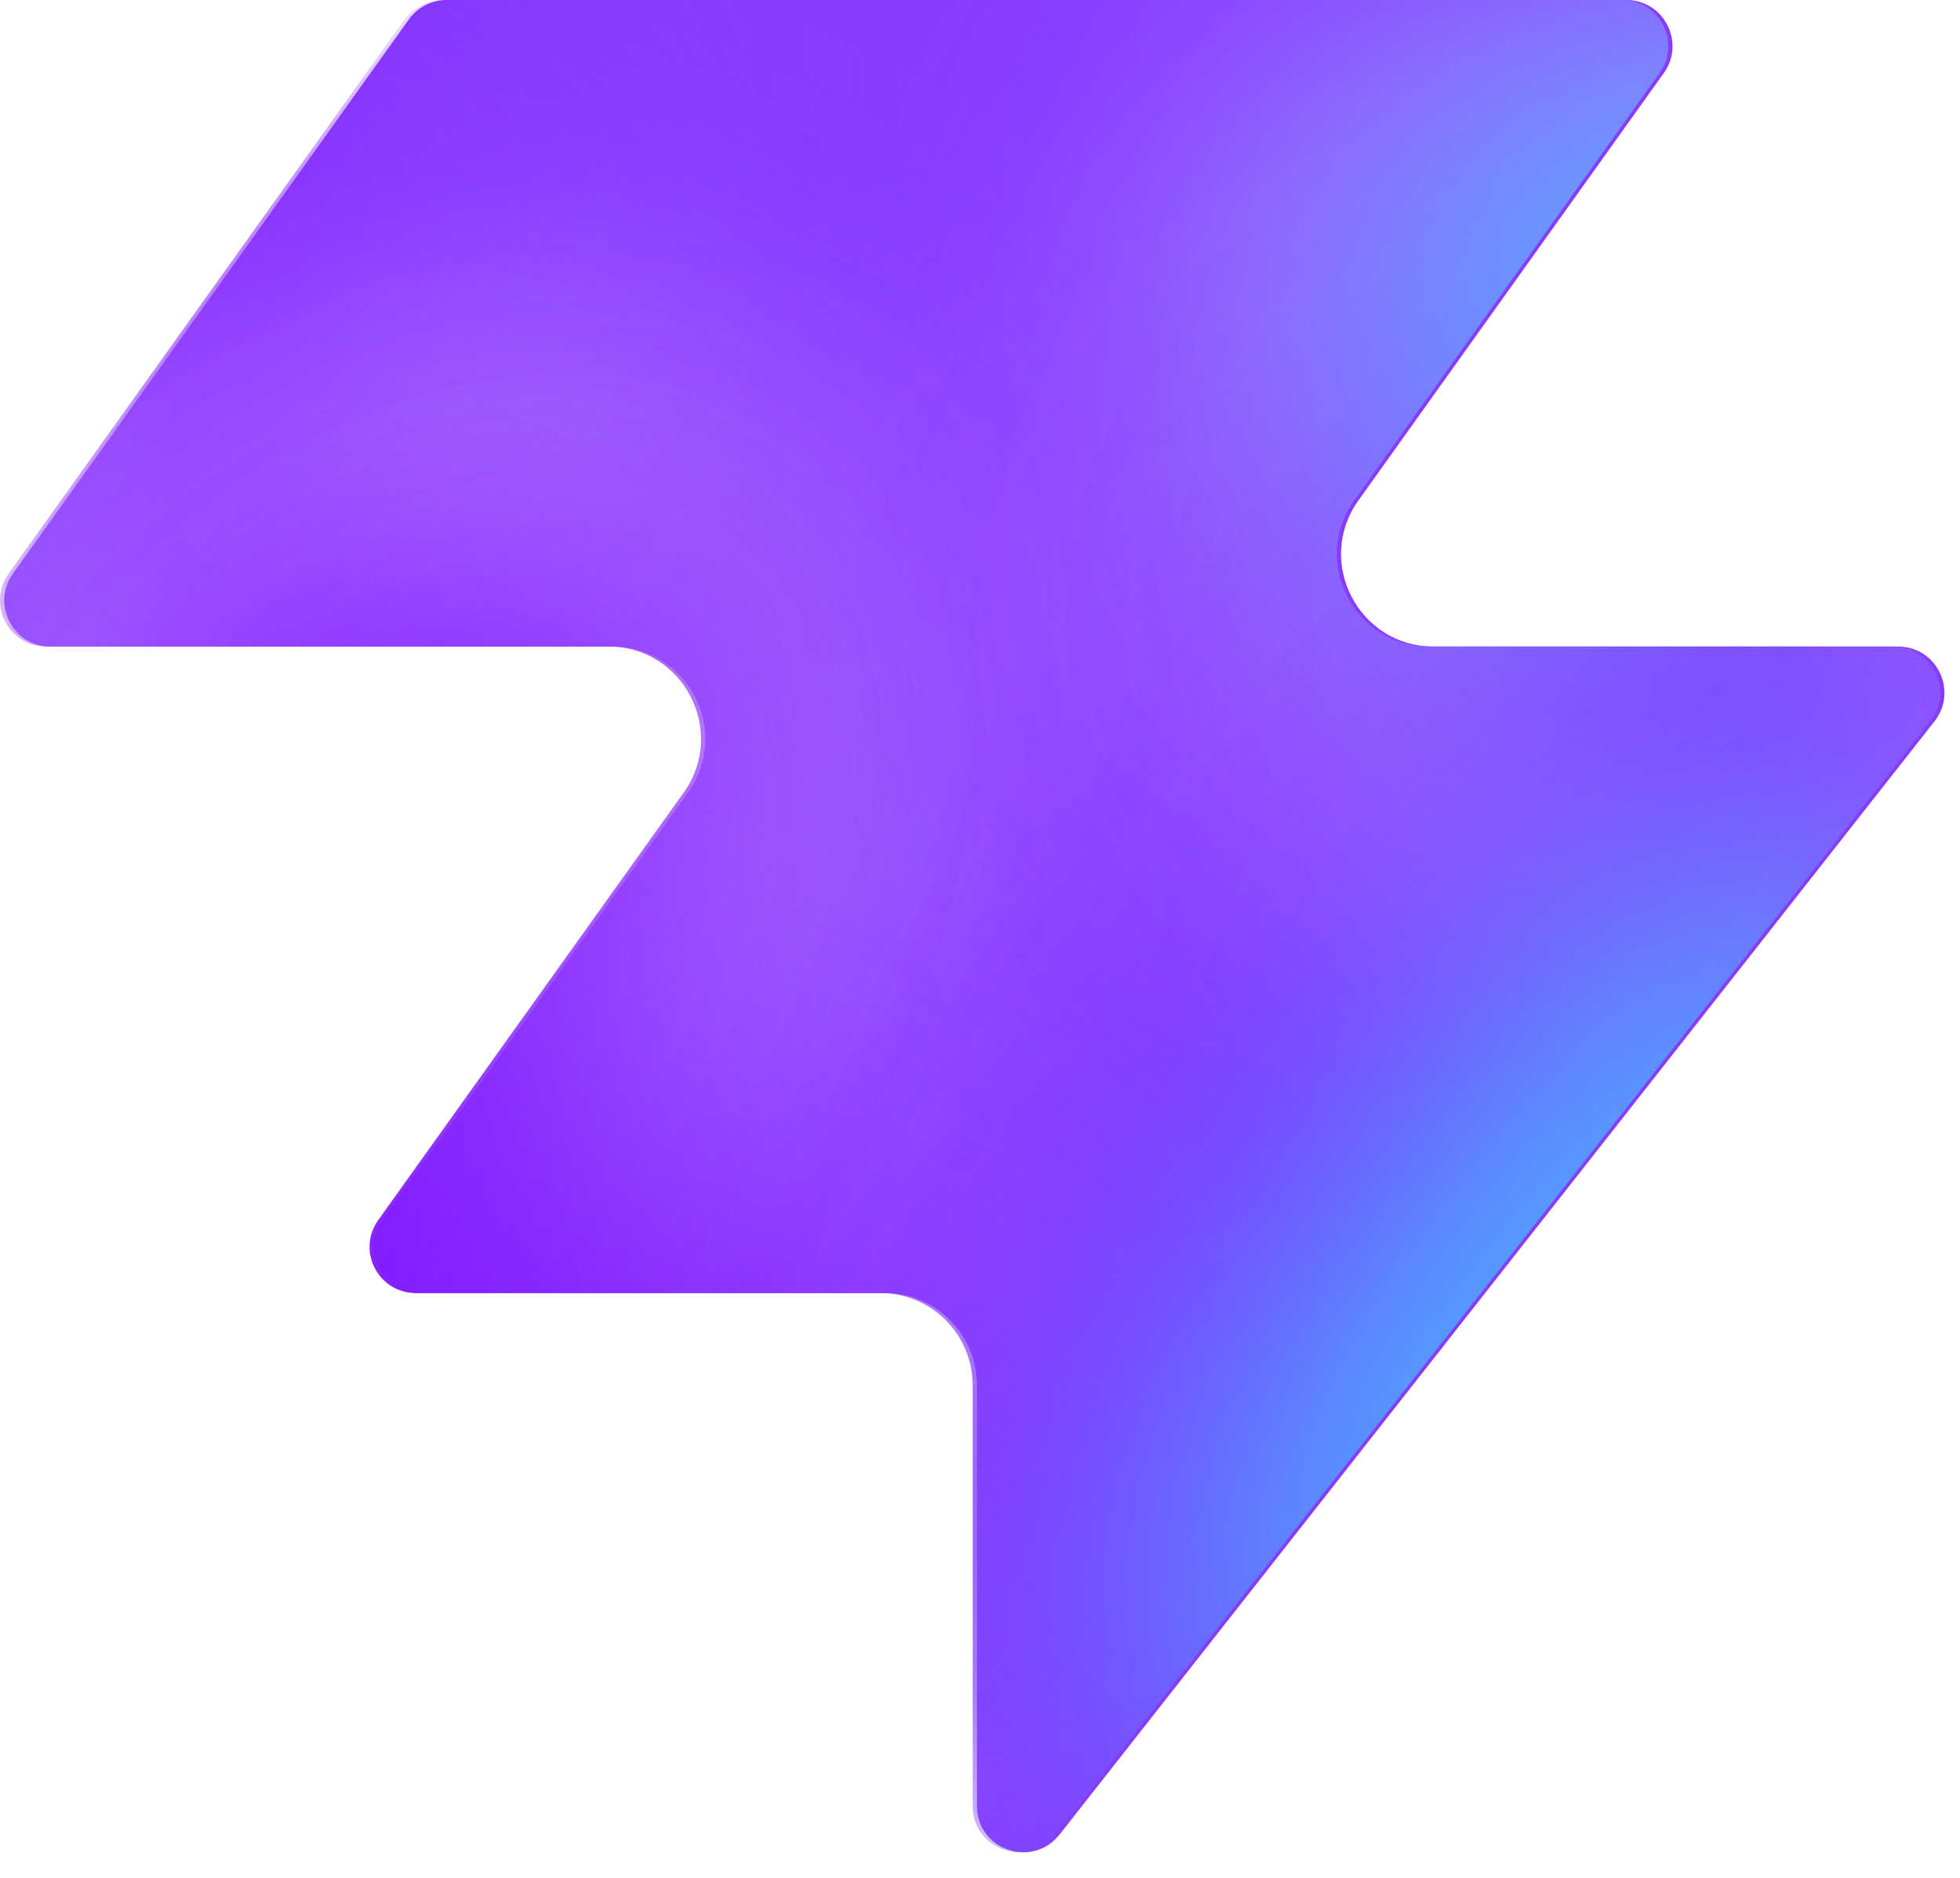
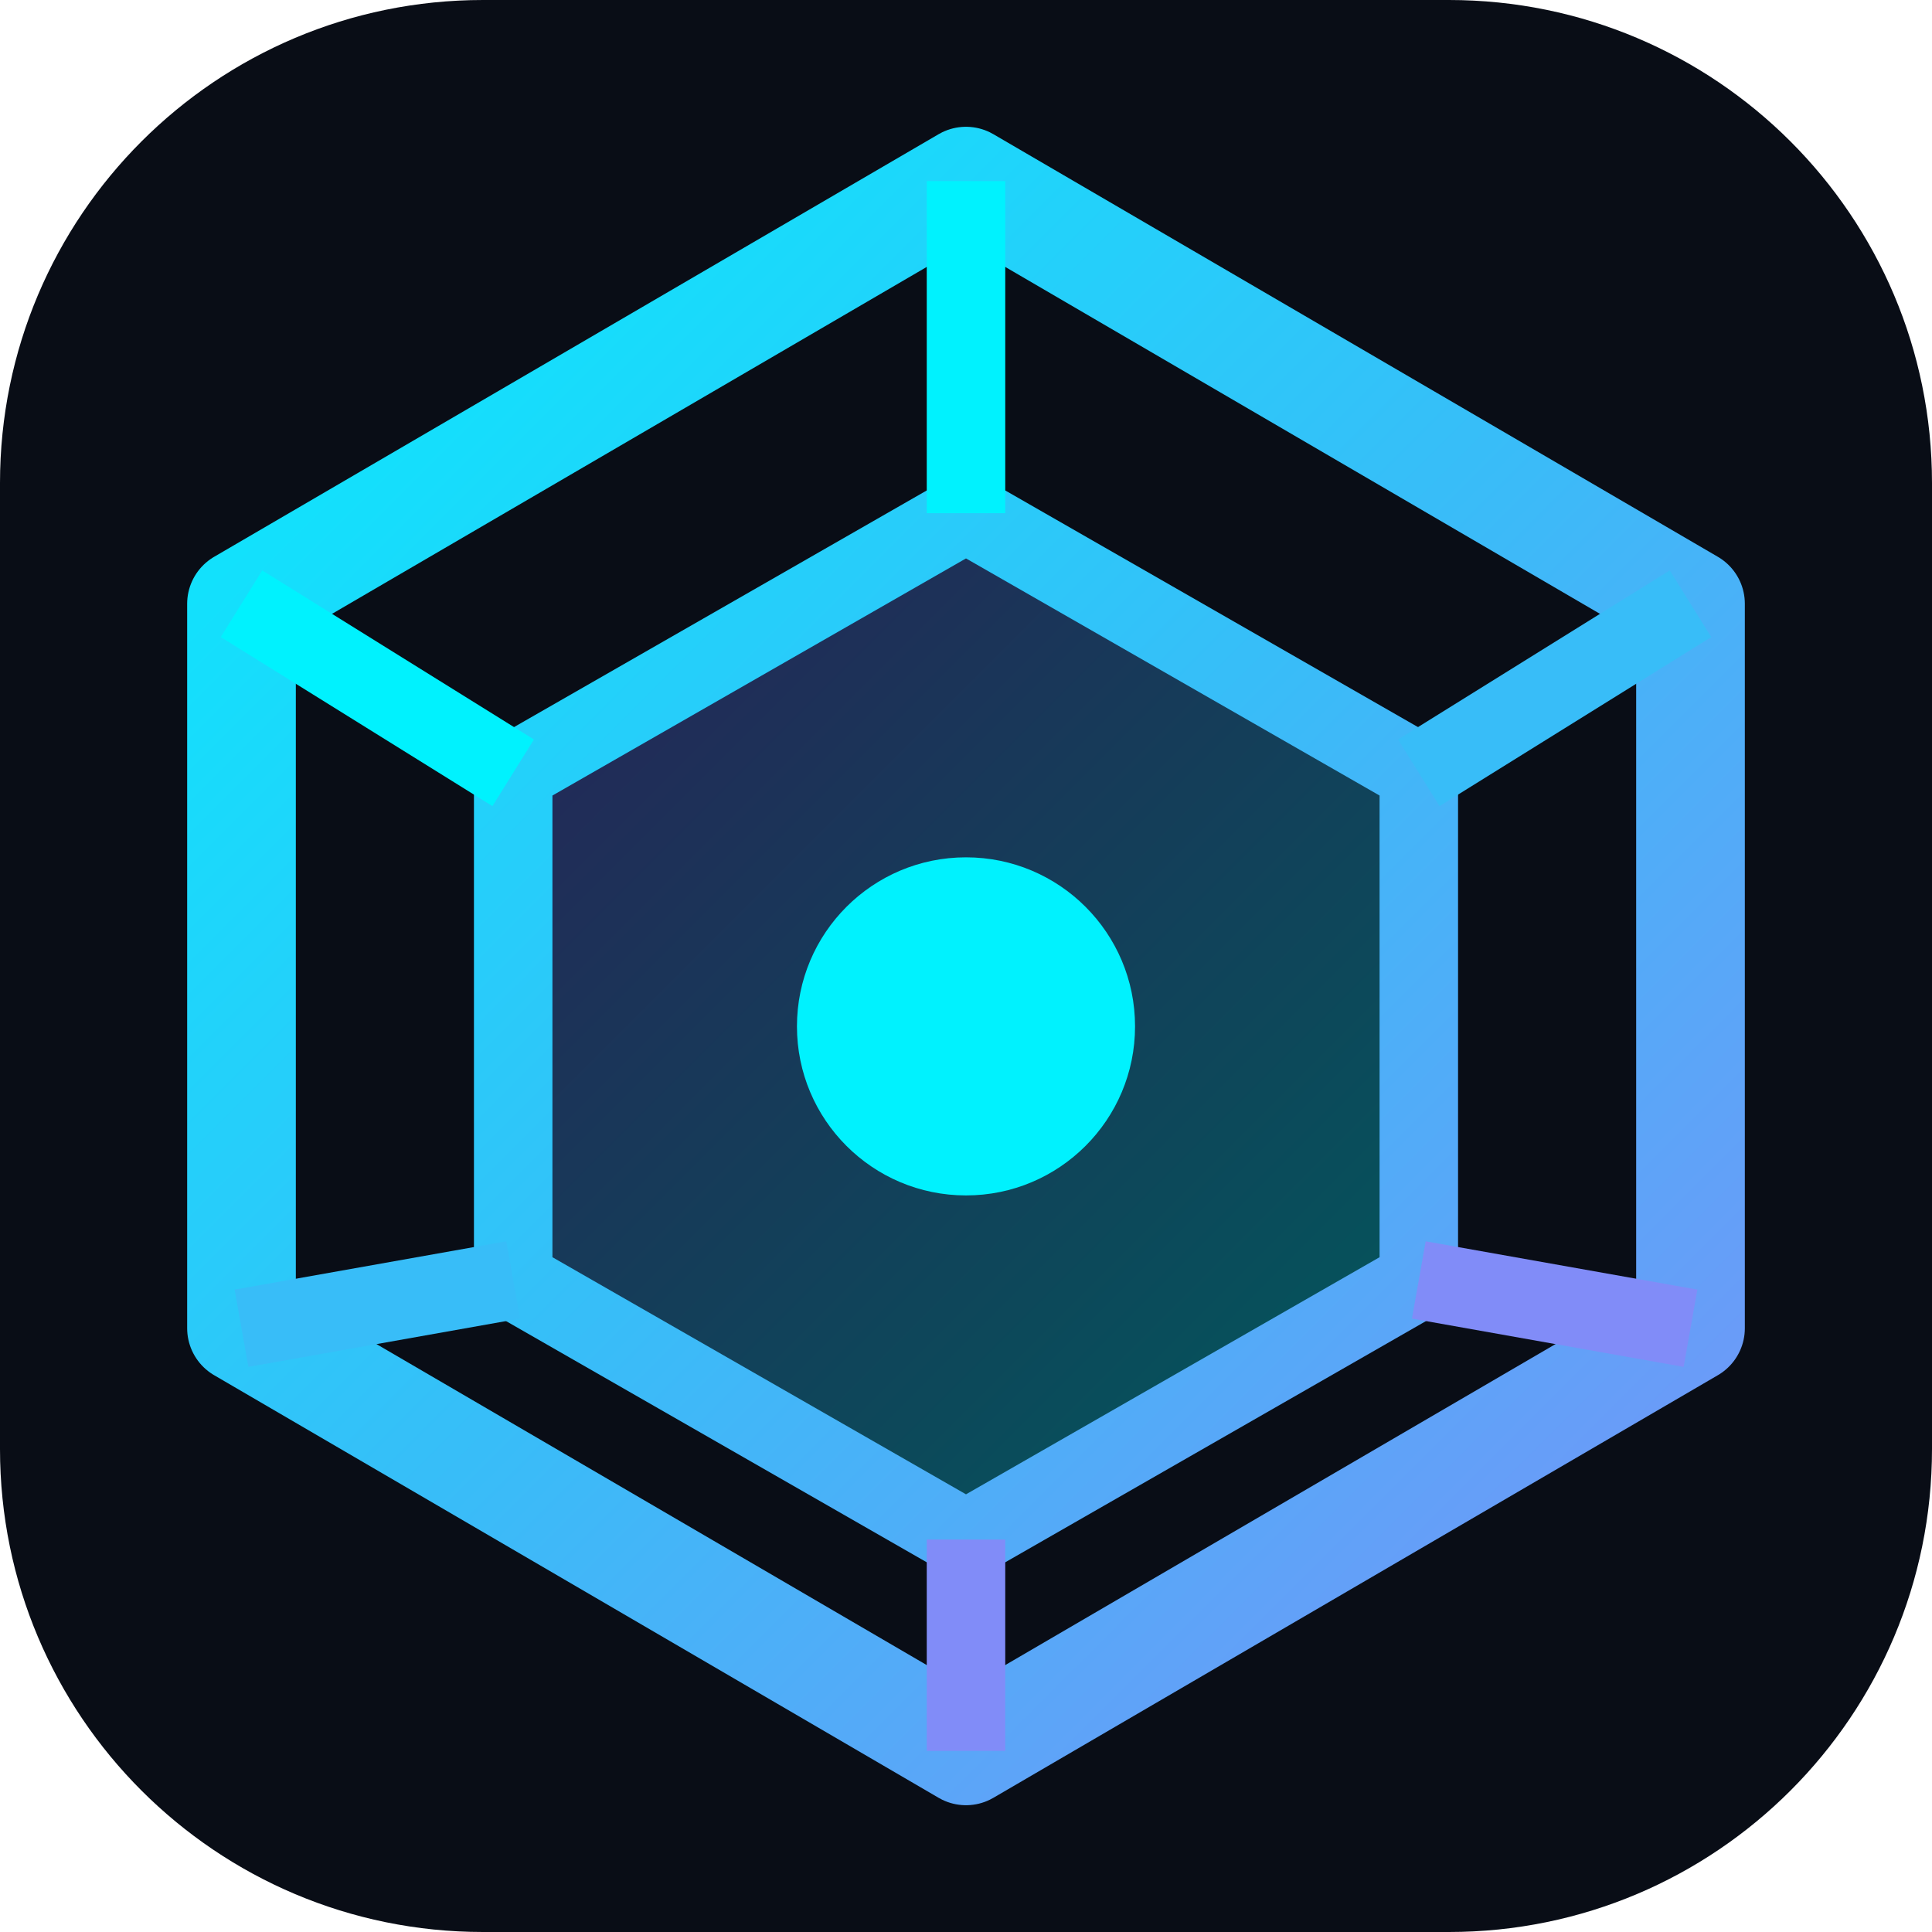
- <svg xmlns="http://www.w3.org/2000/svg" width="48" height="46" fill="none" viewBox="0 0 48 46">
-   <path fill="#863bff" d="M25.946 44.938c-.664.845-2.021.375-2.021-.698V33.937a2.26 2.26 0 0 0-2.262-2.262H10.287c-.92 0-1.456-1.04-.92-1.788l7.48-10.471c1.07-1.497 0-3.578-1.842-3.578H1.237c-.92 0-1.456-1.04-.92-1.788L10.013.474c.214-.297.556-.474.92-.474h28.894c.92 0 1.456 1.04.92 1.788l-7.48 10.471c-1.07 1.498 0 3.579 1.842 3.579h11.377c.943 0 1.473 1.088.89 1.83L25.947 44.94z" style="fill:#863bff;fill:color(display-p3 .525 .23 1);fill-opacity:1" />
-   <mask id="a" width="48" height="46" x="0" y="0" maskUnits="userSpaceOnUse" style="mask-type:alpha">
-     <path fill="#000" d="M25.842 44.938c-.664.844-2.021.375-2.021-.698V33.937a2.26 2.26 0 0 0-2.262-2.262H10.183c-.92 0-1.456-1.04-.92-1.788l7.48-10.471c1.07-1.498 0-3.579-1.842-3.579H1.133c-.92 0-1.456-1.04-.92-1.787L9.91.473c.214-.297.556-.474.92-.474h28.894c.92 0 1.456 1.04.92 1.788l-7.48 10.471c-1.07 1.498 0 3.578 1.842 3.578h11.377c.943 0 1.473 1.088.89 1.832L25.843 44.94z" style="fill:#000;fill-opacity:1" />
-   </mask>
-   <g mask="url(#a)">
-     <g filter="url(#b)">
-       <ellipse cx="5.508" cy="14.704" fill="#ede6ff" rx="5.508" ry="14.704" style="fill:#ede6ff;fill:color(display-p3 .927 .903 1);fill-opacity:1" transform="matrix(.00324 1 1 -.00324 -4.47 31.516)" />
-     </g>
-     <g filter="url(#c)">
-       <ellipse cx="10.399" cy="29.851" fill="#ede6ff" rx="10.399" ry="29.851" style="fill:#ede6ff;fill:color(display-p3 .927 .903 1);fill-opacity:1" transform="matrix(.00324 1 1 -.00324 -39.328 7.883)" />
-     </g>
-     <g filter="url(#d)">
-       <ellipse cx="5.508" cy="30.487" fill="#7e14ff" rx="5.508" ry="30.487" style="fill:#7e14ff;fill:color(display-p3 .492 .077 1);fill-opacity:1" transform="rotate(89.814 -25.913 -14.639)scale(1 -1)" />
-     </g>
-     <g filter="url(#e)">
-       <ellipse cx="5.508" cy="30.599" fill="#7e14ff" rx="5.508" ry="30.599" style="fill:#7e14ff;fill:color(display-p3 .492 .077 1);fill-opacity:1" transform="rotate(89.814 -32.644 -3.334)scale(1 -1)" />
-     </g>
-     <g filter="url(#f)">
-       <ellipse cx="5.508" cy="30.599" fill="#7e14ff" rx="5.508" ry="30.599" style="fill:#7e14ff;fill:color(display-p3 .492 .077 1);fill-opacity:1" transform="matrix(.00324 1 1 -.00324 -34.34 30.47)" />
-     </g>
-     <g filter="url(#g)">
-       <ellipse cx="14.072" cy="22.078" fill="#ede6ff" rx="14.072" ry="22.078" style="fill:#ede6ff;fill:color(display-p3 .927 .903 1);fill-opacity:1" transform="rotate(93.35 24.506 48.493)scale(-1 1)" />
-     </g>
-     <g filter="url(#h)">
-       <ellipse cx="3.47" cy="21.501" fill="#7e14ff" rx="3.47" ry="21.501" style="fill:#7e14ff;fill:color(display-p3 .492 .077 1);fill-opacity:1" transform="rotate(89.009 28.708 47.59)scale(-1 1)" />
-     </g>
-     <g filter="url(#i)">
-       <ellipse cx="3.47" cy="21.501" fill="#7e14ff" rx="3.47" ry="21.501" style="fill:#7e14ff;fill:color(display-p3 .492 .077 1);fill-opacity:1" transform="rotate(89.009 28.708 47.59)scale(-1 1)" />
-     </g>
-     <g filter="url(#j)">
-       <ellipse cx=".387" cy="8.972" fill="#7e14ff" rx="4.407" ry="29.108" style="fill:#7e14ff;fill:color(display-p3 .492 .077 1);fill-opacity:1" transform="rotate(39.51 .387 8.972)" />
-     </g>
-     <g filter="url(#k)">
-       <ellipse cx="47.523" cy="-6.092" fill="#7e14ff" rx="4.407" ry="29.108" style="fill:#7e14ff;fill:color(display-p3 .492 .077 1);fill-opacity:1" transform="rotate(37.892 47.523 -6.092)" />
-     </g>
-     <g filter="url(#l)">
-       <ellipse cx="41.412" cy="6.333" fill="#47bfff" rx="5.971" ry="9.665" style="fill:#47bfff;fill:color(display-p3 .28 .748 1);fill-opacity:1" transform="rotate(37.892 41.412 6.333)" />
-     </g>
-     <g filter="url(#m)">
-       <ellipse cx="-1.879" cy="38.332" fill="#7e14ff" rx="4.407" ry="29.108" style="fill:#7e14ff;fill:color(display-p3 .492 .077 1);fill-opacity:1" transform="rotate(37.892 -1.88 38.332)" />
-     </g>
-     <g filter="url(#n)">
-       <ellipse cx="-1.879" cy="38.332" fill="#7e14ff" rx="4.407" ry="29.108" style="fill:#7e14ff;fill:color(display-p3 .492 .077 1);fill-opacity:1" transform="rotate(37.892 -1.88 38.332)" />
-     </g>
-     <g filter="url(#o)">
-       <ellipse cx="35.651" cy="29.907" fill="#7e14ff" rx="4.407" ry="29.108" style="fill:#7e14ff;fill:color(display-p3 .492 .077 1);fill-opacity:1" transform="rotate(37.892 35.651 29.907)" />
-     </g>
-     <g filter="url(#p)">
-       <ellipse cx="38.418" cy="32.4" fill="#47bfff" rx="5.971" ry="15.297" style="fill:#47bfff;fill:color(display-p3 .28 .748 1);fill-opacity:1" transform="rotate(37.892 38.418 32.4)" />
-     </g>
-   </g>
+ <svg xmlns="http://www.w3.org/2000/svg" viewBox="0 0 32 32" fill="none">
  <defs>
-     <filter id="b" width="60.045" height="41.654" x="-19.77" y="16.149" color-interpolation-filters="sRGB" filterUnits="userSpaceOnUse">
-       <feFlood flood-opacity="0" result="BackgroundImageFix" />
-       <feBlend in="SourceGraphic" in2="BackgroundImageFix" result="shape" />
-       <feGaussianBlur result="effect1_foregroundBlur_2002_17158" stdDeviation="7.659" />
-     </filter>
-     <filter id="c" width="90.34" height="51.437" x="-54.613" y="-7.533" color-interpolation-filters="sRGB" filterUnits="userSpaceOnUse">
-       <feFlood flood-opacity="0" result="BackgroundImageFix" />
-       <feBlend in="SourceGraphic" in2="BackgroundImageFix" result="shape" />
-       <feGaussianBlur result="effect1_foregroundBlur_2002_17158" stdDeviation="7.659" />
-     </filter>
-     <filter id="d" width="79.355" height="29.4" x="-49.64" y="2.03" color-interpolation-filters="sRGB" filterUnits="userSpaceOnUse">
-       <feFlood flood-opacity="0" result="BackgroundImageFix" />
-       <feBlend in="SourceGraphic" in2="BackgroundImageFix" result="shape" />
-       <feGaussianBlur result="effect1_foregroundBlur_2002_17158" stdDeviation="4.596" />
-     </filter>
-     <filter id="e" width="79.579" height="29.4" x="-45.045" y="20.029" color-interpolation-filters="sRGB" filterUnits="userSpaceOnUse">
-       <feFlood flood-opacity="0" result="BackgroundImageFix" />
-       <feBlend in="SourceGraphic" in2="BackgroundImageFix" result="shape" />
-       <feGaussianBlur result="effect1_foregroundBlur_2002_17158" stdDeviation="4.596" />
-     </filter>
-     <filter id="f" width="79.579" height="29.4" x="-43.513" y="21.178" color-interpolation-filters="sRGB" filterUnits="userSpaceOnUse">
-       <feFlood flood-opacity="0" result="BackgroundImageFix" />
-       <feBlend in="SourceGraphic" in2="BackgroundImageFix" result="shape" />
-       <feGaussianBlur result="effect1_foregroundBlur_2002_17158" stdDeviation="4.596" />
-     </filter>
-     <filter id="g" width="74.749" height="58.852" x="15.756" y="-17.901" color-interpolation-filters="sRGB" filterUnits="userSpaceOnUse">
-       <feFlood flood-opacity="0" result="BackgroundImageFix" />
-       <feBlend in="SourceGraphic" in2="BackgroundImageFix" result="shape" />
-       <feGaussianBlur result="effect1_foregroundBlur_2002_17158" stdDeviation="7.659" />
-     </filter>
-     <filter id="h" width="61.377" height="25.362" x="23.548" y="2.284" color-interpolation-filters="sRGB" filterUnits="userSpaceOnUse">
-       <feFlood flood-opacity="0" result="BackgroundImageFix" />
-       <feBlend in="SourceGraphic" in2="BackgroundImageFix" result="shape" />
-       <feGaussianBlur result="effect1_foregroundBlur_2002_17158" stdDeviation="4.596" />
-     </filter>
-     <filter id="i" width="61.377" height="25.362" x="23.548" y="2.284" color-interpolation-filters="sRGB" filterUnits="userSpaceOnUse">
-       <feFlood flood-opacity="0" result="BackgroundImageFix" />
-       <feBlend in="SourceGraphic" in2="BackgroundImageFix" result="shape" />
-       <feGaussianBlur result="effect1_foregroundBlur_2002_17158" stdDeviation="4.596" />
-     </filter>
-     <filter id="j" width="56.045" height="63.649" x="-27.636" y="-22.853" color-interpolation-filters="sRGB" filterUnits="userSpaceOnUse">
-       <feFlood flood-opacity="0" result="BackgroundImageFix" />
-       <feBlend in="SourceGraphic" in2="BackgroundImageFix" result="shape" />
-       <feGaussianBlur result="effect1_foregroundBlur_2002_17158" stdDeviation="4.596" />
-     </filter>
-     <filter id="k" width="54.814" height="64.646" x="20.116" y="-38.415" color-interpolation-filters="sRGB" filterUnits="userSpaceOnUse">
-       <feFlood flood-opacity="0" result="BackgroundImageFix" />
-       <feBlend in="SourceGraphic" in2="BackgroundImageFix" result="shape" />
-       <feGaussianBlur result="effect1_foregroundBlur_2002_17158" stdDeviation="4.596" />
-     </filter>
-     <filter id="l" width="33.541" height="35.313" x="24.641" y="-11.323" color-interpolation-filters="sRGB" filterUnits="userSpaceOnUse">
-       <feFlood flood-opacity="0" result="BackgroundImageFix" />
-       <feBlend in="SourceGraphic" in2="BackgroundImageFix" result="shape" />
-       <feGaussianBlur result="effect1_foregroundBlur_2002_17158" stdDeviation="4.596" />
-     </filter>
-     <filter id="m" width="54.814" height="64.646" x="-29.286" y="6.009" color-interpolation-filters="sRGB" filterUnits="userSpaceOnUse">
-       <feFlood flood-opacity="0" result="BackgroundImageFix" />
-       <feBlend in="SourceGraphic" in2="BackgroundImageFix" result="shape" />
-       <feGaussianBlur result="effect1_foregroundBlur_2002_17158" stdDeviation="4.596" />
-     </filter>
-     <filter id="n" width="54.814" height="64.646" x="-29.286" y="6.009" color-interpolation-filters="sRGB" filterUnits="userSpaceOnUse">
-       <feFlood flood-opacity="0" result="BackgroundImageFix" />
-       <feBlend in="SourceGraphic" in2="BackgroundImageFix" result="shape" />
-       <feGaussianBlur result="effect1_foregroundBlur_2002_17158" stdDeviation="4.596" />
-     </filter>
-     <filter id="o" width="54.814" height="64.646" x="8.244" y="-2.416" color-interpolation-filters="sRGB" filterUnits="userSpaceOnUse">
-       <feFlood flood-opacity="0" result="BackgroundImageFix" />
-       <feBlend in="SourceGraphic" in2="BackgroundImageFix" result="shape" />
-       <feGaussianBlur result="effect1_foregroundBlur_2002_17158" stdDeviation="4.596" />
-     </filter>
-     <filter id="p" width="39.409" height="43.623" x="18.713" y="10.588" color-interpolation-filters="sRGB" filterUnits="userSpaceOnUse">
-       <feFlood flood-opacity="0" result="BackgroundImageFix" />
-       <feBlend in="SourceGraphic" in2="BackgroundImageFix" result="shape" />
-       <feGaussianBlur result="effect1_foregroundBlur_2002_17158" stdDeviation="4.596" />
-     </filter>
+     <linearGradient id="logo-grad" x1="2" y1="2" x2="30" y2="30" gradientUnits="userSpaceOnUse">
+       <stop stop-color="#00F2FE" />
+       <stop offset="0.5" stop-color="#38BDF8" />
+       <stop offset="1" stop-color="#818CF8" />
+     </linearGradient>
+     <linearGradient id="logo-core" x1="10" y1="10" x2="22" y2="22" gradientUnits="userSpaceOnUse">
+       <stop stop-color="#6366F1" />
+       <stop offset="1" stop-color="#00F2FE" />
+     </linearGradient>
  </defs>
+   <rect width="32" height="32" rx="8" fill="#090D16" />
+   <path d="M16 3L28 10V22L16 29L4 22V10L16 3Z" stroke="url(#logo-grad)" stroke-width="1.8" stroke-linecap="round" stroke-linejoin="round" />
+   <path d="M16 8.5L23.5 12.8V21.2L16 25.5L8.5 21.2V12.8L16 8.5Z" fill="url(#logo-core)" fill-opacity="0.3" stroke="url(#logo-grad)" stroke-width="1.3" />
+   <circle cx="16" cy="17" r="2.8" fill="#00F2FE" />
+   <line x1="16" y1="3" x2="16" y2="8.5" stroke="#00F2FE" stroke-width="1.3" />
+   <line x1="28" y1="10" x2="23.5" y2="12.8" stroke="#38BDF8" stroke-width="1.3" />
+   <line x1="28" y1="22" x2="23.5" y2="21.2" stroke="#818CF8" stroke-width="1.3" />
+   <line x1="16" y1="29" x2="16" y2="25.5" stroke="#818CF8" stroke-width="1.3" />
+   <line x1="4" y1="22" x2="8.5" y2="21.2" stroke="#38BDF8" stroke-width="1.3" />
+   <line x1="4" y1="10" x2="8.5" y2="12.8" stroke="#00F2FE" stroke-width="1.3" />
</svg>
